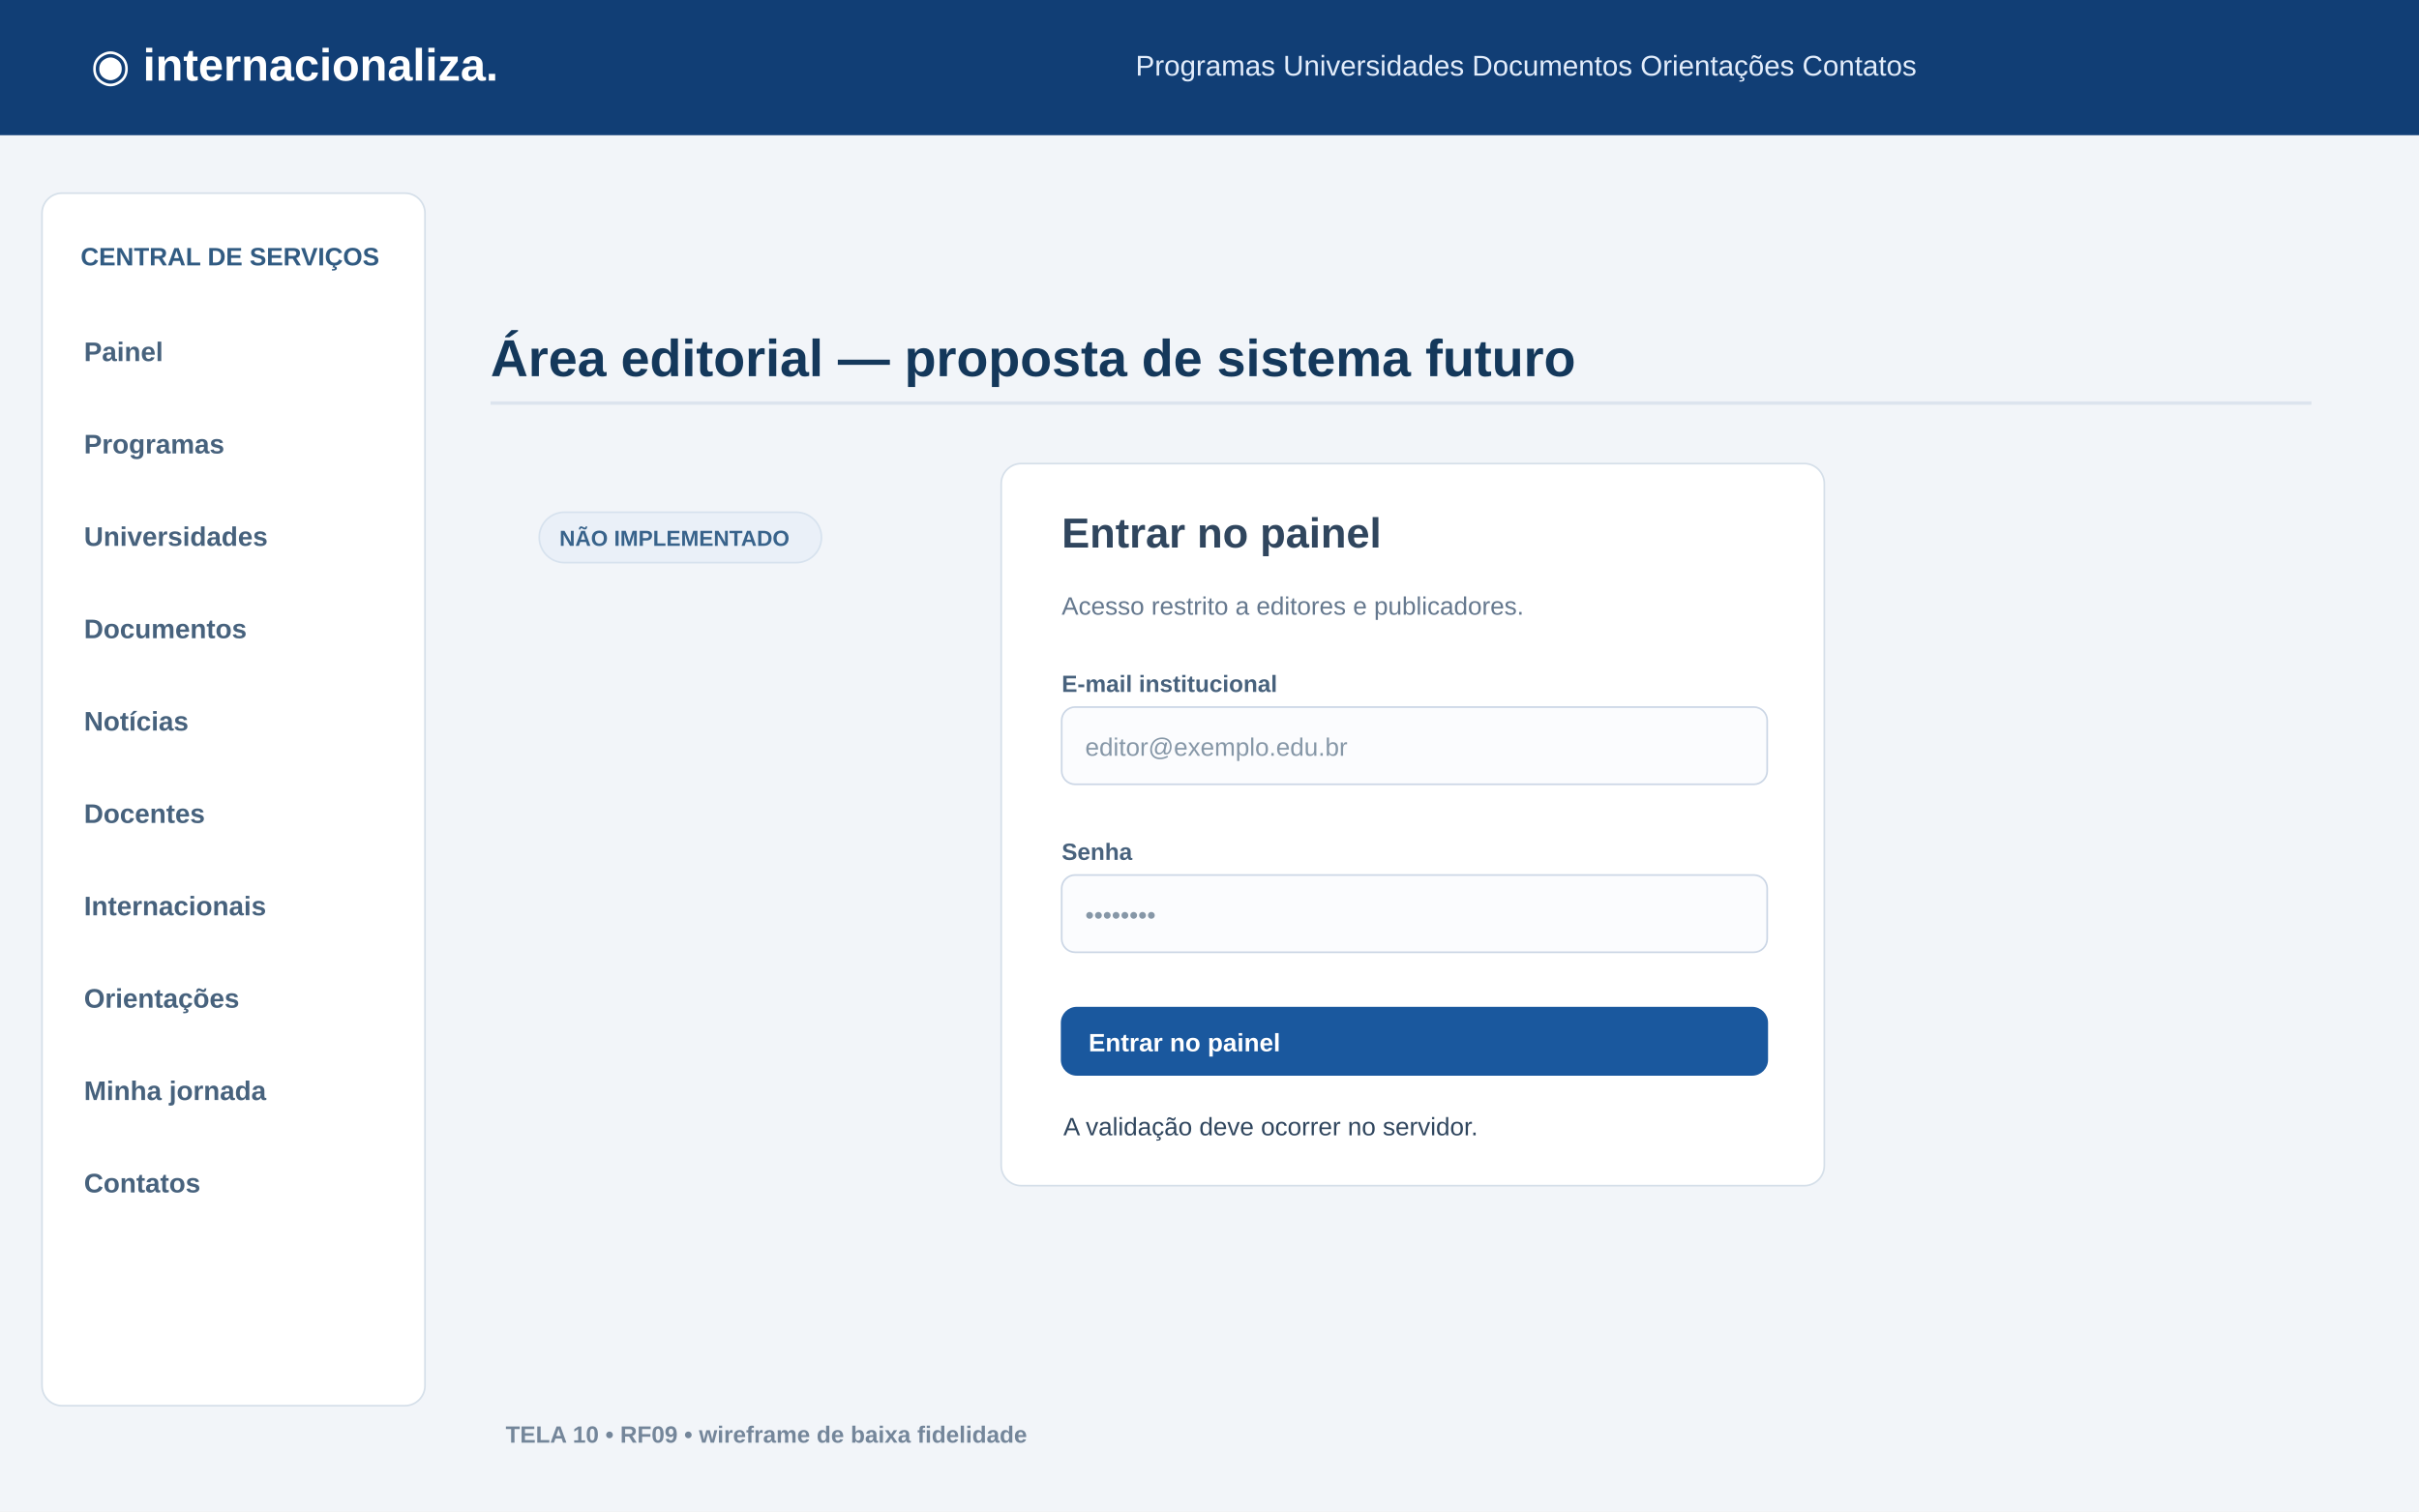
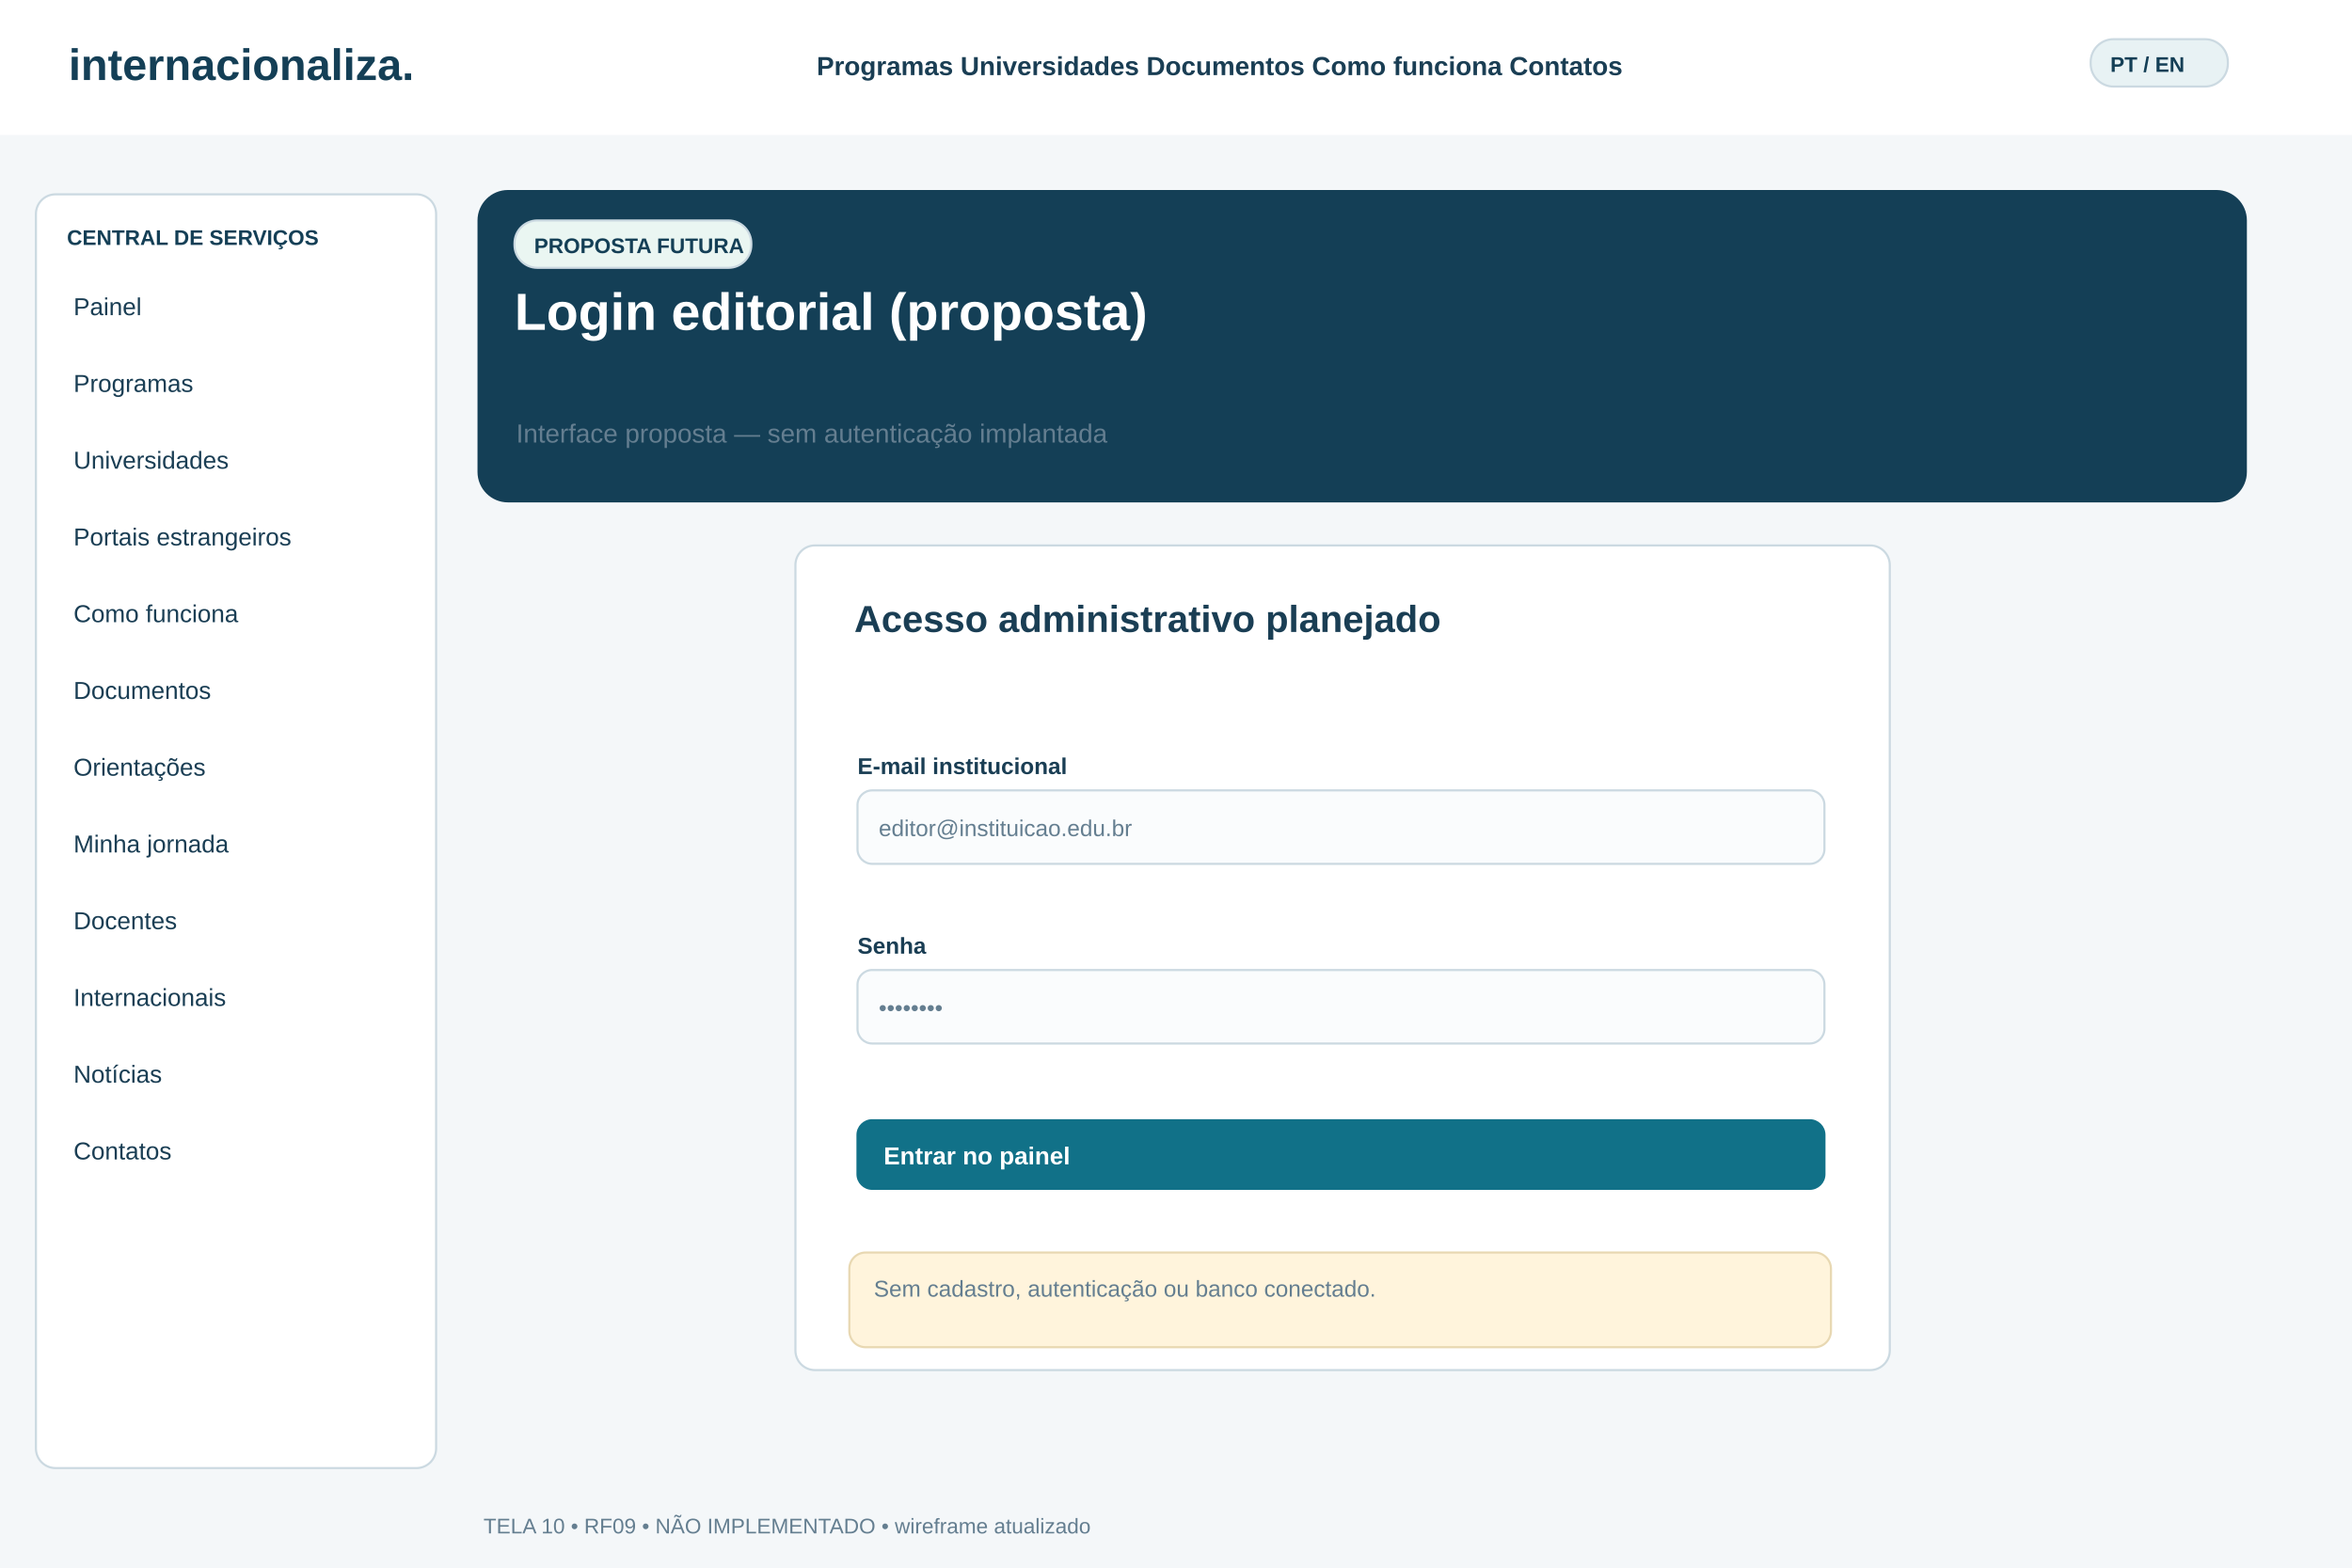
- <svg xmlns="http://www.w3.org/2000/svg" viewBox="0 0 1440 900" role="img" aria-labelledby="title desc">
-   <rect width="1440" height="900" fill="#f2f5f9" />
-   <rect x="0" y="0" width="1440" height="80" rx="0" fill="#113e75" stroke="#113e75" stroke-width="1" />
-   <text x="54" y="48" font-family="Arial,Helvetica,sans-serif" font-size="27" font-weight="800" fill="#fff">◉ internacionaliza.</text>
-   <text x="676" y="45" font-family="Arial,Helvetica,sans-serif" font-size="17" font-weight="400" fill="#e3edfb">Programas   Universidades   Documentos   Orientações   Contatos</text>
-   <rect x="25" y="115" width="228" height="722" rx="12" fill="#fff" stroke="#d5dfe9" stroke-width="1" />
-   <text x="48" y="158" font-family="Arial,Helvetica,sans-serif" font-size="15" font-weight="800" fill="#315b82">CENTRAL DE SERVIÇOS</text>
-   <text x="50" y="215" font-family="Arial,Helvetica,sans-serif" font-size="16" font-weight="600" fill="#47627d">Painel</text>
-   <text x="50" y="270" font-family="Arial,Helvetica,sans-serif" font-size="16" font-weight="600" fill="#47627d">Programas</text>
-   <text x="50" y="325" font-family="Arial,Helvetica,sans-serif" font-size="16" font-weight="600" fill="#47627d">Universidades</text>
-   <text x="50" y="380" font-family="Arial,Helvetica,sans-serif" font-size="16" font-weight="600" fill="#47627d">Documentos</text>
-   <text x="50" y="435" font-family="Arial,Helvetica,sans-serif" font-size="16" font-weight="600" fill="#47627d">Notícias</text>
-   <text x="50" y="490" font-family="Arial,Helvetica,sans-serif" font-size="16" font-weight="600" fill="#47627d">Docentes</text>
-   <text x="50" y="545" font-family="Arial,Helvetica,sans-serif" font-size="16" font-weight="600" fill="#47627d">Internacionais</text>
-   <text x="50" y="600" font-family="Arial,Helvetica,sans-serif" font-size="16" font-weight="600" fill="#47627d">Orientações</text>
-   <text x="50" y="655" font-family="Arial,Helvetica,sans-serif" font-size="16" font-weight="600" fill="#47627d">Minha jornada</text>
-   <text x="50" y="710" font-family="Arial,Helvetica,sans-serif" font-size="16" font-weight="600" fill="#47627d">Contatos</text>
-   <text x="292" y="224" font-family="Arial,Helvetica,sans-serif" font-size="31" font-weight="700" fill="#14385b">Área editorial — proposta de sistema futuro</text>
-   <line x1="292" y1="240" x2="1376" y2="240" stroke="#dce4ee" stroke-width="2" />
-   <rect x="596" y="276" width="490" height="430" rx="12" fill="#fff" stroke="#d5dfe9" stroke-width="1" />
-   <text x="632" y="326" font-family="Arial,Helvetica,sans-serif" font-size="25" font-weight="700" fill="#30465e">Entrar no painel</text>
-   <text x="632" y="366" font-family="Arial,Helvetica,sans-serif" font-size="15" font-weight="400" fill="#65788e">Acesso restrito a editores e publicadores.</text>
-   <text x="632" y="412" font-family="Arial,Helvetica,sans-serif" font-size="14" font-weight="700" fill="#48627d">E-mail institucional</text>
-   <rect x="632" y="421" width="420" height="46" rx="8" fill="#fbfcfe" stroke="#cbd6e5" stroke-width="1" />
-   <text x="646" y="450" font-family="Arial,Helvetica,sans-serif" font-size="15" font-weight="400" fill="#8697a7">editor@exemplo.edu.br</text>
-   <text x="632" y="512" font-family="Arial,Helvetica,sans-serif" font-size="14" font-weight="700" fill="#48627d">Senha</text>
-   <rect x="632" y="521" width="420" height="46" rx="8" fill="#fbfcfe" stroke="#cbd6e5" stroke-width="1" />
-   <text x="646" y="550" font-family="Arial,Helvetica,sans-serif" font-size="15" font-weight="400" fill="#8697a7">••••••••</text>
-   <rect x="632" y="600" width="420" height="40" rx="9" fill="#1a589e" stroke="#1a589e" stroke-width="1" />
-   <text x="648" y="626" font-family="Arial,Helvetica,sans-serif" font-size="15" font-weight="700" fill="#fff">Entrar no painel</text>
-   <rect x="321" y="305" width="168" height="30" rx="15" fill="#eaf0f8" stroke="#d7e2ee" stroke-width="1" />
-   <text x="333" y="325" font-family="Arial,Helvetica,sans-serif" font-size="13" font-weight="700" fill="#38638b">NÃO IMPLEMENTADO</text>
-   <text x="633" y="676" font-family="Arial,Helvetica,sans-serif" font-size="15" font-weight="500" fill="#30465e">A validação deve ocorrer no servidor.</text>
-   <text x="301" y="859" font-family="Arial,Helvetica,sans-serif" font-size="14" font-weight="600" fill="#74869a">TELA 10  •  RF09  •  wireframe de baixa fidelidade</text>
+ <svg xmlns="http://www.w3.org/2000/svg" viewBox="0 0 1440 960" role="img" aria-labelledby="title desc">
+   <rect x="0" y="0" width="1440" height="960" rx="0" fill="#F4F7F9" stroke="#F4F7F9" stroke-width="1.3" />
+   <rect x="0" y="0" width="1440" height="82" rx="0" fill="#FFFFFF" stroke="#FFFFFF" stroke-width="1.3" />
+   <text x="42" y="49" fill="#143F56" font-size="27" font-weight="700" font-family="Arial, Helvetica, sans-serif">internacionaliza.</text>
+   <text x="500" y="46" fill="#1A3E54" font-size="16" font-weight="700" font-family="Arial, Helvetica, sans-serif">Programas    Universidades    Documentos    Como funciona    Contatos</text>
+   <rect x="1280" y="24" width="84" height="29" rx="14" fill="#E8F2F4" stroke="#CBD9E1" stroke-width="1.3" />
+   <text x="1292" y="44" fill="#143F56" font-size="13" font-weight="700" font-family="Arial, Helvetica, sans-serif">PT / EN</text>
+   <rect x="22" y="119" width="245" height="780" rx="12" fill="#FFFFFF" stroke="#CBD9E1" stroke-width="1.3" />
+   <text x="41" y="150" fill="#143F56" font-size="13" font-weight="700" font-family="Arial, Helvetica, sans-serif">CENTRAL DE SERVIÇOS</text>
+   <text x="45" y="193" fill="#1A3E54" font-size="15" font-weight="400" font-family="Arial, Helvetica, sans-serif">Painel</text>
+   <text x="45" y="240" fill="#1A3E54" font-size="15" font-weight="400" font-family="Arial, Helvetica, sans-serif">Programas</text>
+   <text x="45" y="287" fill="#1A3E54" font-size="15" font-weight="400" font-family="Arial, Helvetica, sans-serif">Universidades</text>
+   <text x="45" y="334" fill="#1A3E54" font-size="15" font-weight="400" font-family="Arial, Helvetica, sans-serif">Portais estrangeiros</text>
+   <text x="45" y="381" fill="#1A3E54" font-size="15" font-weight="400" font-family="Arial, Helvetica, sans-serif">Como funciona</text>
+   <text x="45" y="428" fill="#1A3E54" font-size="15" font-weight="400" font-family="Arial, Helvetica, sans-serif">Documentos</text>
+   <text x="45" y="475" fill="#1A3E54" font-size="15" font-weight="400" font-family="Arial, Helvetica, sans-serif">Orientações</text>
+   <text x="45" y="522" fill="#1A3E54" font-size="15" font-weight="400" font-family="Arial, Helvetica, sans-serif">Minha jornada</text>
+   <text x="45" y="569" fill="#1A3E54" font-size="15" font-weight="400" font-family="Arial, Helvetica, sans-serif">Docentes</text>
+   <text x="45" y="616" fill="#1A3E54" font-size="15" font-weight="400" font-family="Arial, Helvetica, sans-serif">Internacionais</text>
+   <text x="45" y="663" fill="#1A3E54" font-size="15" font-weight="400" font-family="Arial, Helvetica, sans-serif">Notícias</text>
+   <text x="45" y="710" fill="#1A3E54" font-size="15" font-weight="400" font-family="Arial, Helvetica, sans-serif">Contatos</text>
+   <rect x="293" y="117" width="1082" height="190" rx="18" fill="#143F56" stroke="#143F56" stroke-width="1.3" />
+   <rect x="315" y="135" width="145" height="29" rx="14" fill="#EAF6F2" stroke="#CBD9E1" stroke-width="1.3" />
+   <text x="327" y="155" fill="#143F56" font-size="13" font-weight="700" font-family="Arial, Helvetica, sans-serif">PROPOSTA FUTURA</text>
+   <text x="315" y="202" fill="#FFFFFF" font-size="32" font-weight="700" font-family="Arial, Helvetica, sans-serif">Login editorial (proposta)</text>
+   <text x="316" y="271" fill="#647E90" font-size="16" font-weight="400" font-family="Arial, Helvetica, sans-serif">Interface proposta — sem autenticação implantada</text>
+   <rect x="487" y="334" width="670" height="505" rx="12" fill="#FFFFFF" stroke="#CBD9E1" stroke-width="1.3" />
+   <text x="523" y="387" fill="#1A3E54" font-size="23" font-weight="700" font-family="Arial, Helvetica, sans-serif">Acesso administrativo planejado</text>
+   <text x="525" y="474" fill="#1A3E54" font-size="14" font-weight="700" font-family="Arial, Helvetica, sans-serif">E-mail institucional</text>
+   <rect x="525" y="484" width="592" height="45" rx="9" fill="#FAFCFD" stroke="#CBD9E1" stroke-width="1.3" />
+   <text x="538" y="512" fill="#647E90" font-size="14" font-weight="400" font-family="Arial, Helvetica, sans-serif">editor@instituicao.edu.br</text>
+   <text x="525" y="584" fill="#1A3E54" font-size="14" font-weight="700" font-family="Arial, Helvetica, sans-serif">Senha</text>
+   <rect x="525" y="594" width="592" height="45" rx="9" fill="#FAFCFD" stroke="#CBD9E1" stroke-width="1.3" />
+   <text x="538" y="622" fill="#647E90" font-size="14" font-weight="400" font-family="Arial, Helvetica, sans-serif">••••••••</text>
+   <rect x="525" y="686" width="592" height="42" rx="9" fill="#117188" stroke="#117188" stroke-width="1.3" />
+   <text x="541" y="713" fill="#FFFFFF" font-size="15" font-weight="700" font-family="Arial, Helvetica, sans-serif">Entrar no painel</text>
+   <rect x="520" y="767" width="601" height="58" rx="10" fill="#FFF4DC" stroke="#E8D8B2" stroke-width="1.3" />
+   <text x="535" y="794" fill="#647E90" font-size="14" font-weight="400" font-family="Arial, Helvetica, sans-serif">Sem cadastro, autenticação ou banco conectado.</text>
+   <text x="296" y="939" font-family="Arial,Helvetica,sans-serif" font-size="13" fill="#647E90">TELA 10  •  RF09  •  NÃO IMPLEMENTADO  •  wireframe atualizado</text>
</svg>
